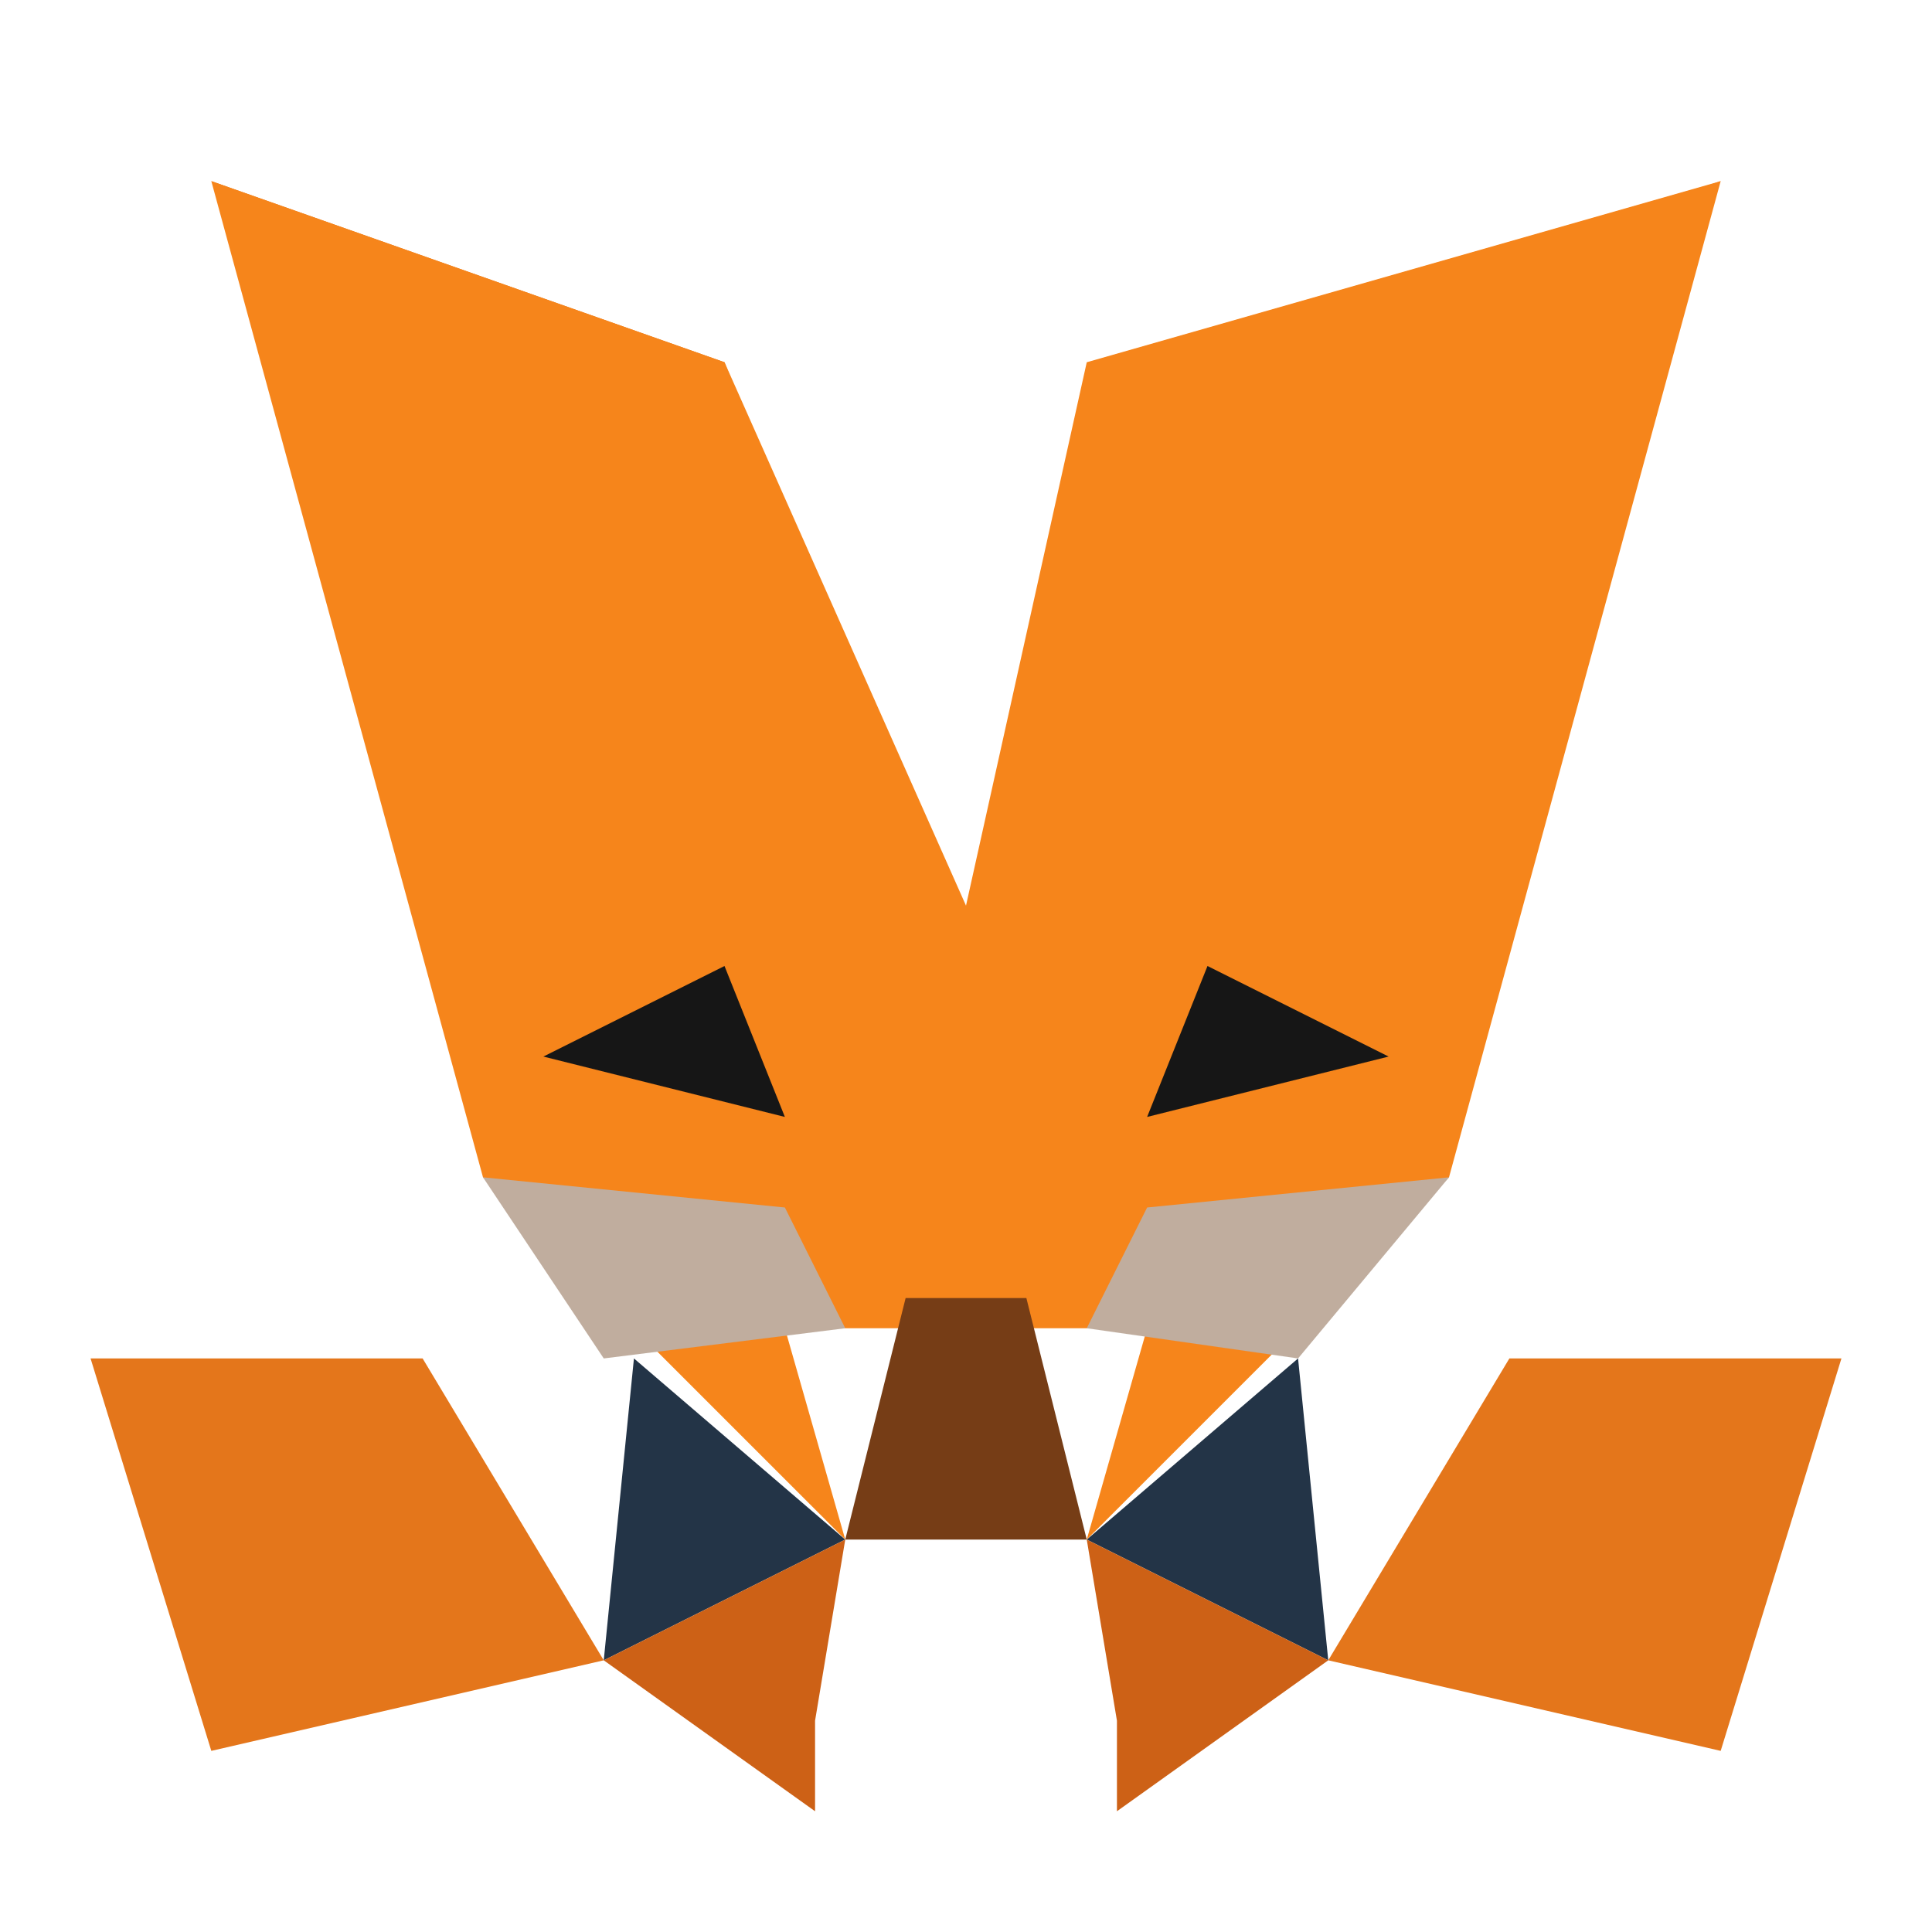
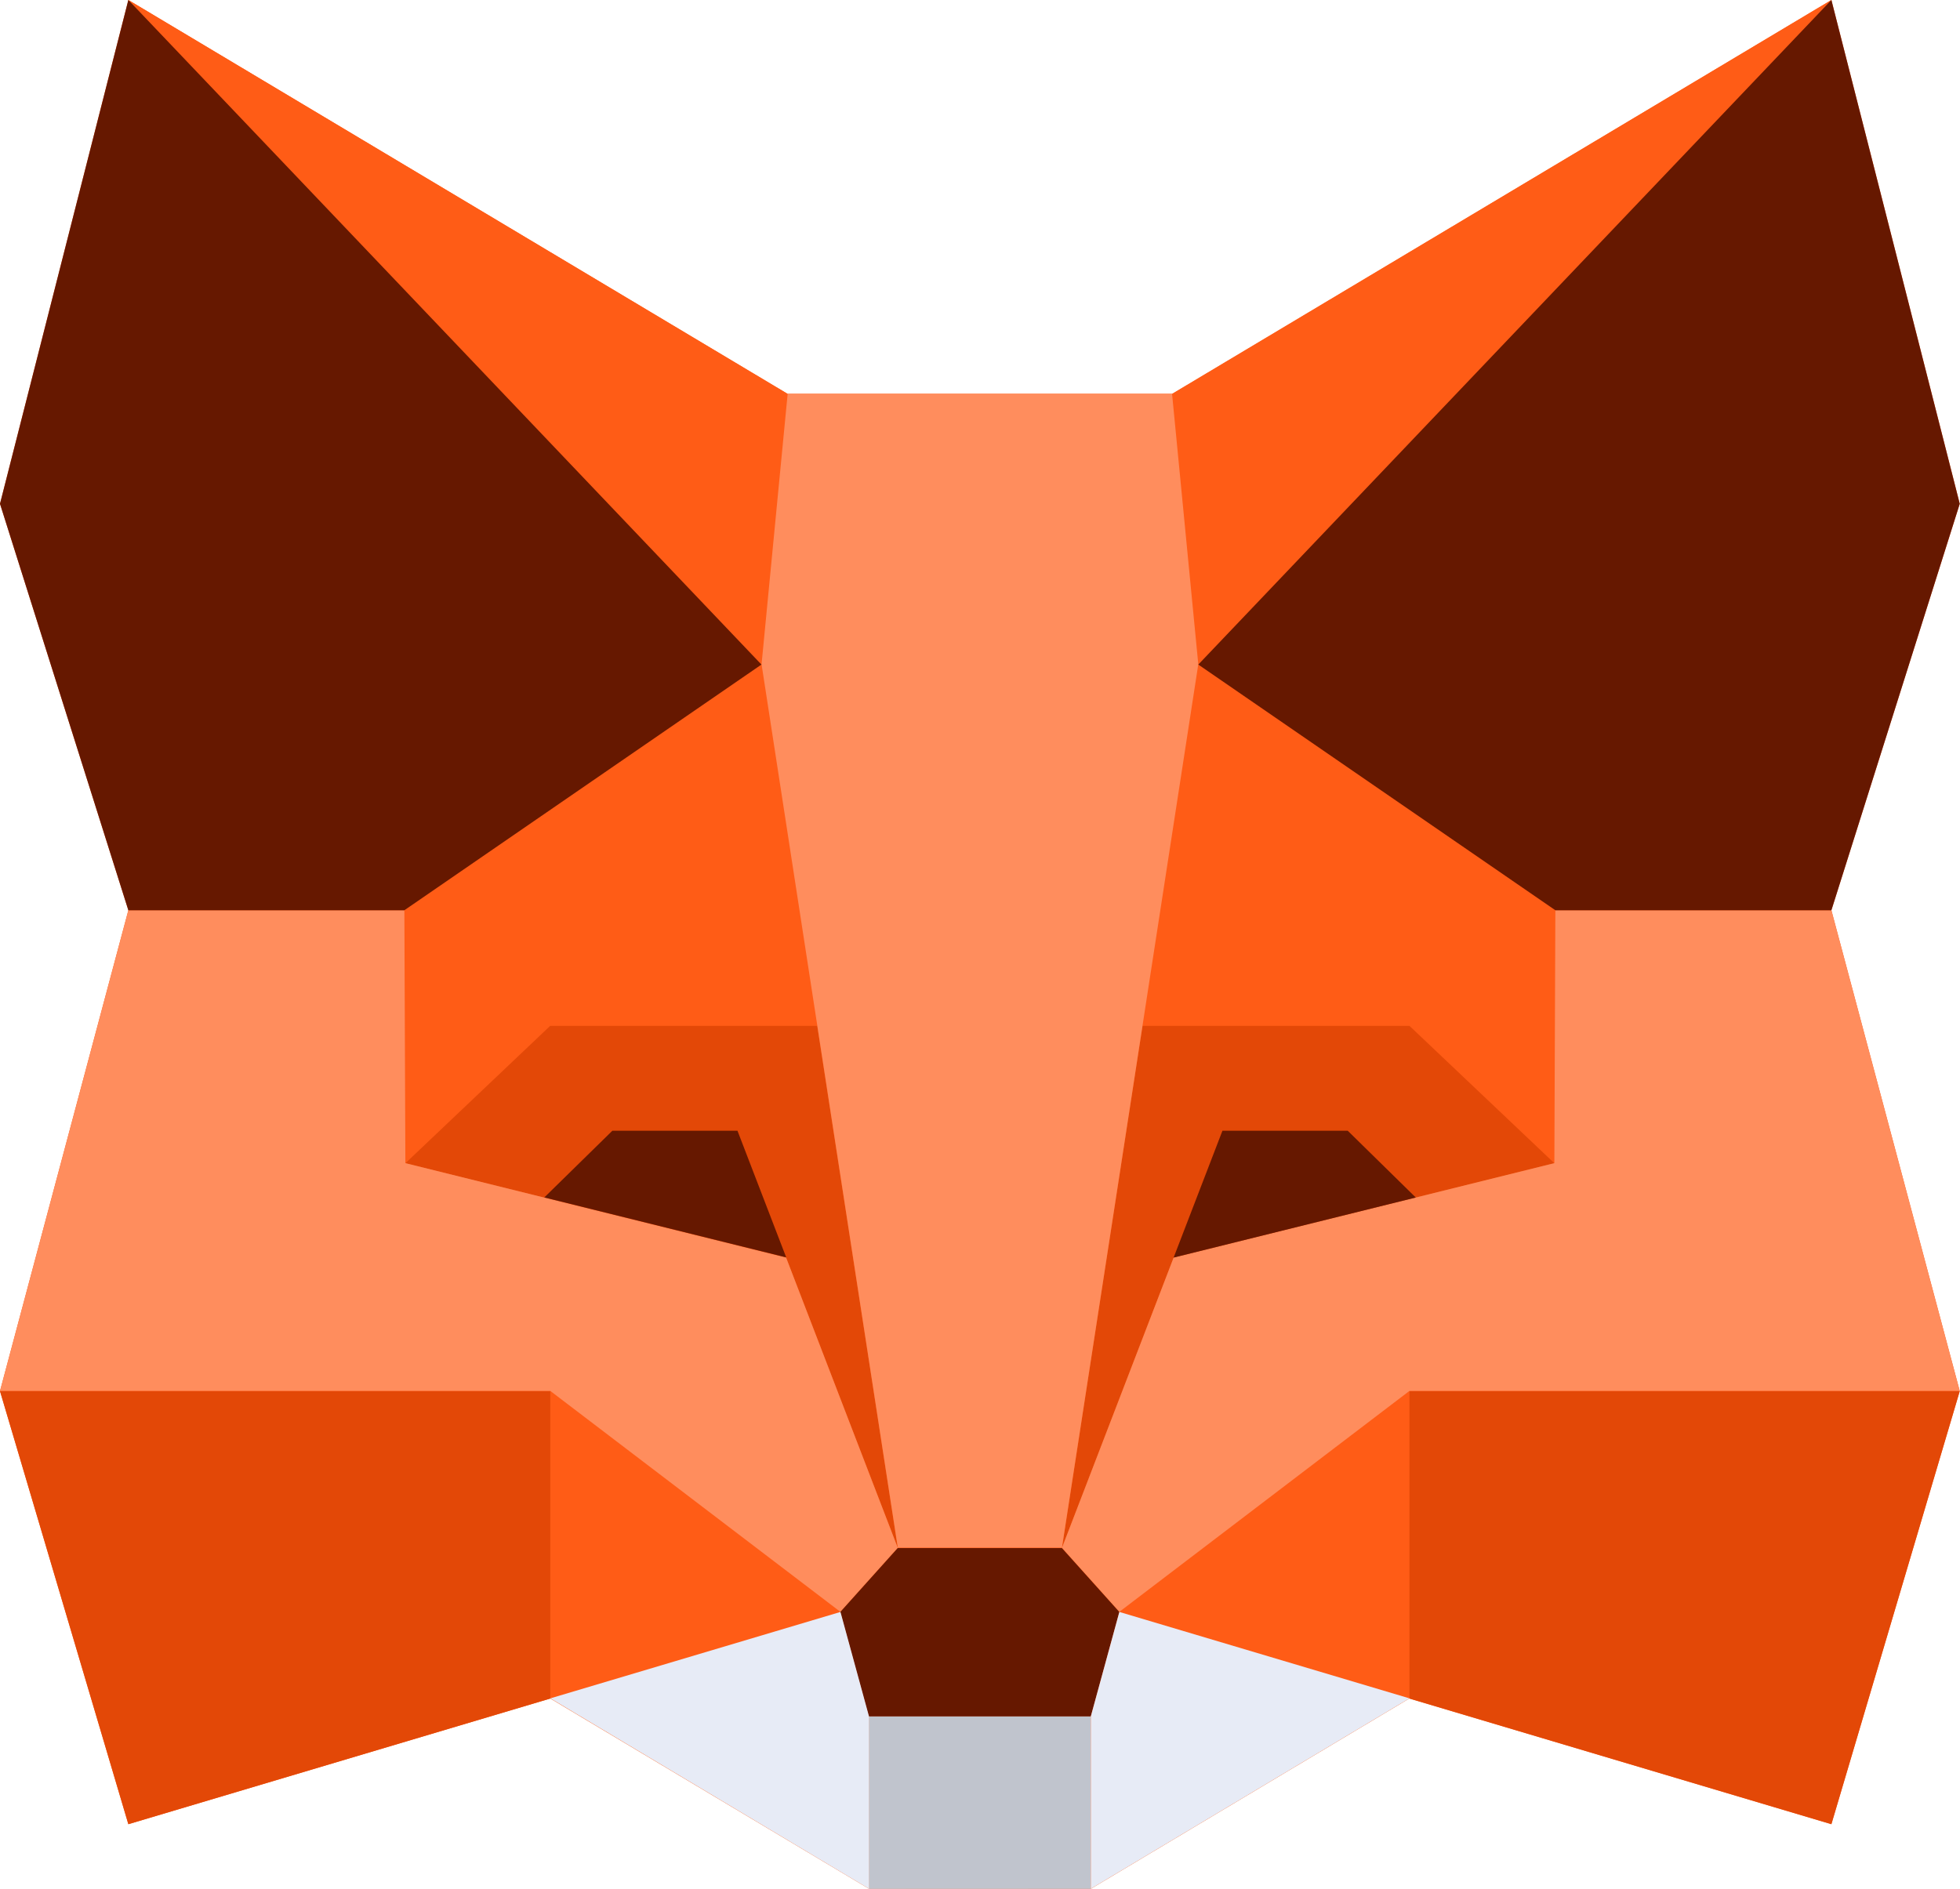
- <svg xmlns="http://www.w3.org/2000/svg" viewBox="0 0 64 64" role="img" aria-label="MetaMask">
-   <path fill="#e2761b" d="m57 6-21 16 4-10 17-6ZM7 6l21 16-4-10L7 6Z" />
-   <path fill="#e4761b" d="m50 45-6 10 13 3 4-13H50ZM3 45l4 13 13-3-6-10H3Z" />
-   <path fill="#d7c1b3" d="m19 29-3 10 10 1-1-11h-6Zm26 0h-6l-1 11 10-1-3-10Z" />
-   <path fill="#233447" d="m20 55 8-4-7-6-1 10Zm16-4 8 4-1-10-7 6Z" />
-   <path fill="#cd6116" d="m44 55-8-4 1 6v3l7-5Zm-24 0 7 5v-3l1-6-8 4Z" />
-   <path fill="#f6851b" d="m28 44-7-2 5 2 2 7h8l2-7 5-2-7 2h-8ZM7 6l17 6 8 18 4-18 21-6-9 33-12 12h-8L16 39 7 6Z" />
-   <path fill="#763d16" d="m36 51-2-8h-4l-2 8h8Z" />
-   <path fill="#c0ad9e" d="m26 40-10-1 4 6 8-1-2-4Zm12 0 10-1-5 6-7-1 2-4Z" />
-   <path fill="#161616" d="m24 32 2 5-8-2 6-3Zm16 0-2 5 8-2-6-3Z" />
+ <svg xmlns="http://www.w3.org/2000/svg" version="1.1" id="Layer_1" x="0px" y="0px" viewBox="0 0 142 136.878" style="enable-background:new 0 0 142 136.878;" xml:space="preserve">
+   <path style="fill:#FF5C16;" d="M132.682,132.192l-30.583-9.106l-23.063,13.787l-16.092-0.007l-23.077-13.78l-30.569,9.106L0,100.801  l9.299-34.839L0,36.507L9.299,0l47.766,28.538h27.85L132.682,0l9.299,36.507l-9.299,29.455l9.299,34.839L132.682,132.192  L132.682,132.192z" />
+   <path style="fill:#FF5C16;" d="M9.305,0l47.767,28.558l-1.899,19.599L9.305,0z M39.875,100.814l21.017,16.01l-21.017,6.261  C39.875,123.085,39.875,100.814,39.875,100.814z M59.212,74.345l-4.039-26.174L29.317,65.97l-0.014-0.007v0.013l0.08,18.321  l10.485-9.951L59.212,74.345L59.212,74.345z M132.682,0L84.915,28.558l1.893,19.599L132.682,0z M102.113,100.814l-21.018,16.01  l21.018,6.261V100.814z M112.678,65.975h0.007H112.678v-0.013l-0.006,0.007L86.815,48.171l-4.039,26.174h19.336l10.492,9.95  C112.604,84.295,112.678,65.975,112.678,65.975z" />
+   <path style="fill:#E34807;" d="M39.868,123.085l-30.569,9.106L0,100.814h39.868C39.868,100.814,39.868,123.085,39.868,123.085z   M59.205,74.338l5.839,37.84l-8.093-21.04L29.37,84.295l10.491-9.956h19.344L59.205,74.338z M102.112,123.085l30.57,9.106  l9.299-31.378h-39.869C102.112,100.814,102.112,123.085,102.112,123.085z M82.776,74.338l-5.839,37.84l8.092-21.04l27.583-6.843  l-10.498-9.956H82.776V74.338z" />
+   <path style="fill:#FF8D5D;" d="M0,100.801l9.299-34.839h19.997l0.073,18.327l27.584,6.843l8.092,21.039l-4.16,4.633l-21.017-16.01H0  V100.801z M141.981,100.801l-9.299-34.839h-19.998l-0.073,18.327l-27.582,6.843l-8.093,21.039l4.159,4.633l21.018-16.01h39.868  V100.801z M84.915,28.538h-27.85l-1.891,19.599l9.872,64.013h11.891l9.878-64.013L84.915,28.538z" />
+   <path style="fill:#661800;" d="M9.299,0L0,36.507l9.299,29.455h19.997l25.87-17.804L9.299,0z M53.426,81.938h-9.059l-4.932,4.835  l17.524,4.344l-3.533-9.186V81.938z M132.682,0l9.299,36.507l-9.299,29.455h-19.998L86.815,48.158L132.682,0z M88.568,81.938h9.072  l4.932,4.841l-17.544,4.353l3.54-9.201V81.938z M79.029,124.385l2.067-7.567l-4.16-4.633h-11.9l-4.159,4.633l2.066,7.567" />
+   <path style="fill:#C0C4CD;" d="M79.029,124.384v12.495H62.945v-12.495L79.029,124.384L79.029,124.384z" />
+   <path style="fill:#E7EBF6;" d="M39.875,123.072l23.083,13.8v-12.495l-2.067-7.566C60.891,116.811,39.875,123.072,39.875,123.072z   M102.113,123.072l-23.084,13.8v-12.495l2.067-7.566C81.096,116.811,102.113,123.072,102.113,123.072z" />
</svg>
